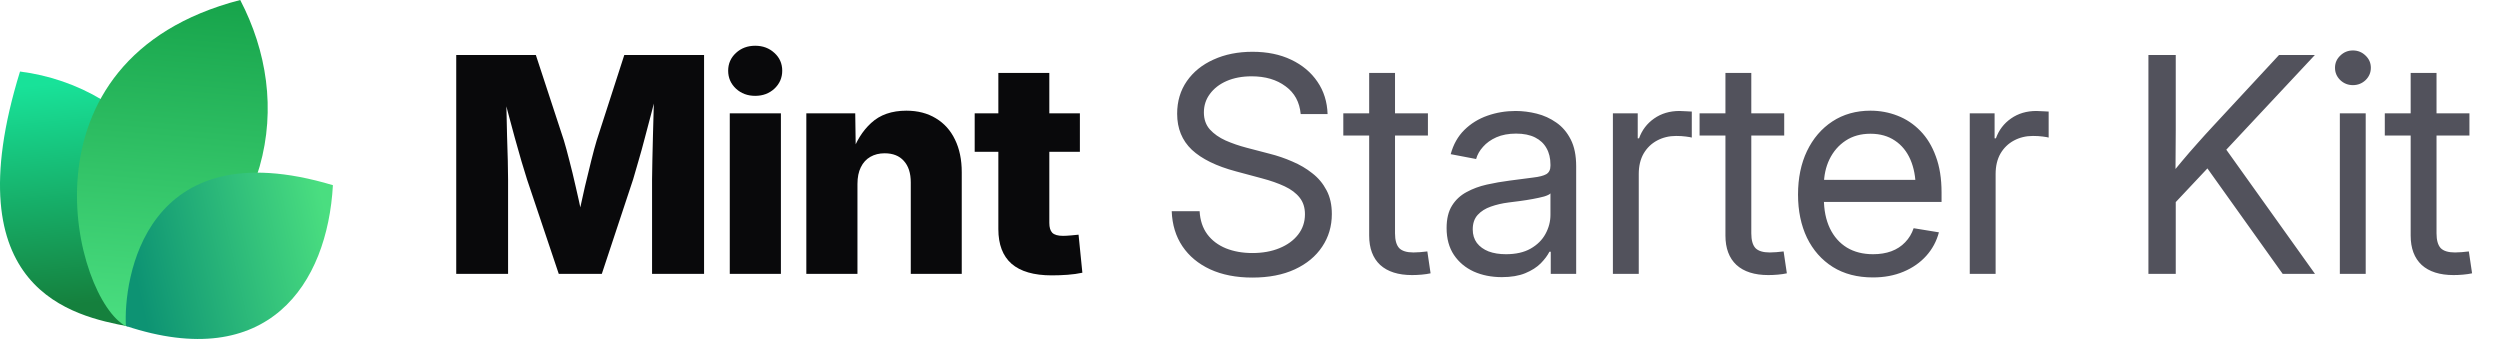
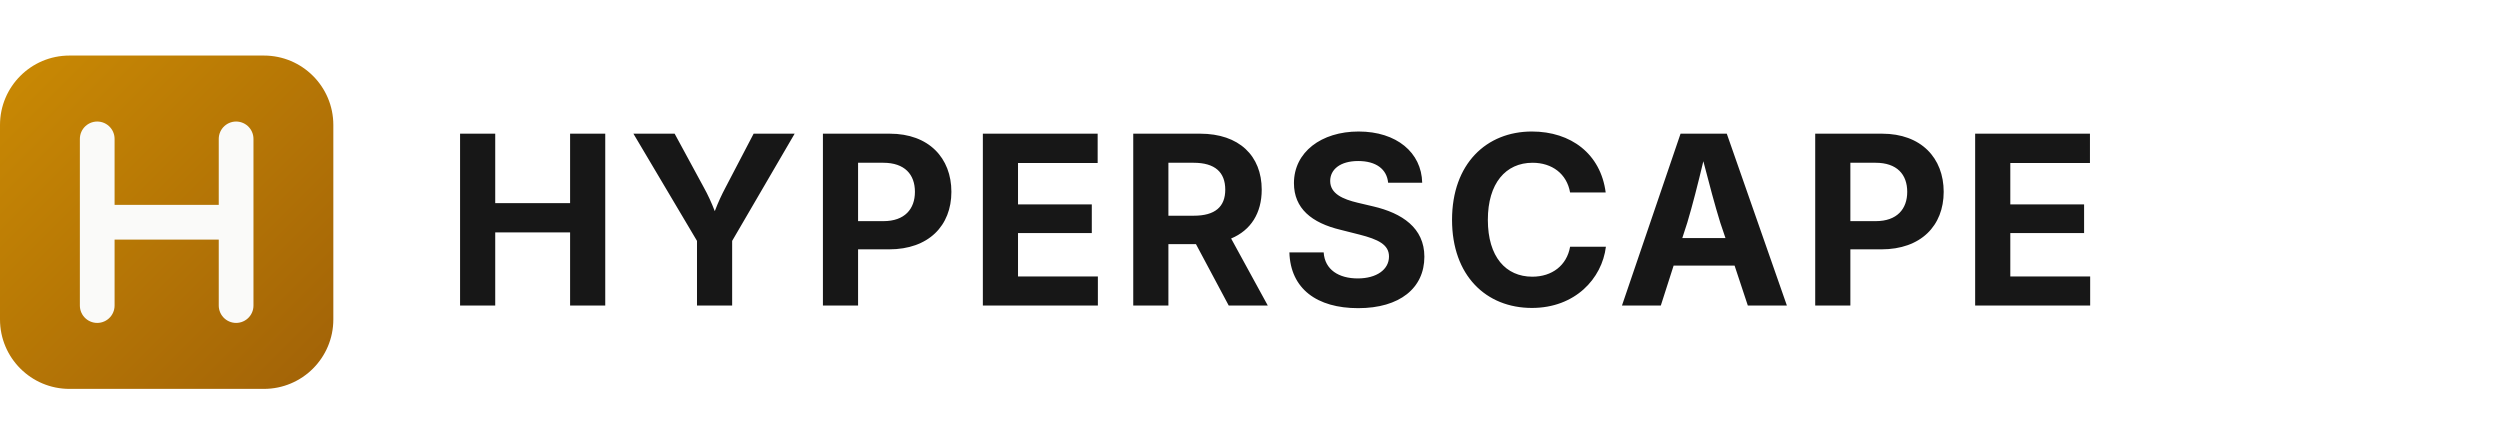
- <svg xmlns="http://www.w3.org/2000/svg" width="177" height="24" viewBox="0 0 177 24" fill="none">
-   <path d="M9.061 23.108C5.268 22.377 -3.391 20.627 1.417 5.064C9.634 6.099 16.973 14.064 9.061 23.108Z" fill="url(#paint0_linear_17557_2020)" />
-   <path d="M8.919 23.094C5.276 21.222 0.784 4.209 17.007 0C20.757 7.193 19.621 16.545 8.919 23.094Z" fill="url(#paint1_linear_17557_2020)" />
-   <path d="M8.914 23.079C8.735 19.882 10.159 9.085 23.57 13.111C23.181 20.123 18.984 26.418 8.914 23.079Z" fill="url(#paint2_linear_17557_2020)" />
-   <path d="M32.301 19.392V3.894H37.938L39.925 9.948C40.036 10.315 40.164 10.787 40.31 11.362C40.462 11.938 40.611 12.552 40.757 13.204C40.91 13.855 41.048 14.483 41.173 15.086C41.305 15.682 41.412 16.192 41.495 16.615H40.695C40.771 16.192 40.871 15.682 40.996 15.086C41.128 14.49 41.267 13.866 41.412 13.214C41.565 12.562 41.714 11.948 41.86 11.373C42.005 10.79 42.133 10.315 42.244 9.948L44.2 3.894H49.848V19.392H46.166V12.704C46.166 12.357 46.173 11.917 46.187 11.383C46.2 10.849 46.214 10.27 46.228 9.646C46.249 9.022 46.266 8.391 46.28 7.753C46.301 7.115 46.311 6.519 46.311 5.964H46.623C46.485 6.561 46.332 7.181 46.166 7.826C45.999 8.471 45.833 9.102 45.666 9.719C45.507 10.336 45.351 10.901 45.198 11.414C45.053 11.928 44.928 12.357 44.824 12.704L42.608 19.392H39.561L37.314 12.704C37.203 12.357 37.072 11.928 36.919 11.414C36.773 10.901 36.614 10.34 36.441 9.729C36.274 9.112 36.104 8.481 35.931 7.836C35.764 7.192 35.608 6.567 35.463 5.964H35.827C35.834 6.512 35.844 7.105 35.858 7.743C35.872 8.374 35.886 9.005 35.9 9.636C35.92 10.26 35.938 10.839 35.952 11.373C35.965 11.907 35.972 12.351 35.972 12.704V19.392H32.301ZM51.668 19.392V8.024H55.288V19.392H51.668ZM53.468 6.786C52.927 6.786 52.473 6.616 52.105 6.276C51.738 5.93 51.554 5.507 51.554 5.007C51.554 4.508 51.738 4.088 52.105 3.749C52.473 3.409 52.927 3.239 53.468 3.239C54.009 3.239 54.463 3.409 54.83 3.749C55.198 4.082 55.382 4.501 55.382 5.007C55.382 5.507 55.198 5.93 54.83 6.276C54.463 6.616 54.009 6.786 53.468 6.786ZM60.708 13.027V19.392H57.088V8.024H60.551L60.593 10.967H60.281C60.593 10.024 61.061 9.268 61.685 8.7C62.309 8.124 63.138 7.836 64.171 7.836C64.975 7.836 65.672 8.017 66.262 8.377C66.851 8.731 67.302 9.234 67.614 9.885C67.933 10.537 68.092 11.307 68.092 12.194V19.392H64.483V12.912C64.483 12.26 64.32 11.754 63.994 11.394C63.675 11.033 63.221 10.853 62.632 10.853C62.25 10.853 61.914 10.936 61.623 11.102C61.332 11.269 61.106 11.515 60.947 11.841C60.787 12.16 60.708 12.555 60.708 13.027ZM76.456 8.024V10.749H69.008V8.024H76.456ZM70.683 5.163H74.292V15.783C74.292 16.102 74.361 16.334 74.5 16.48C74.646 16.625 74.899 16.698 75.259 16.698C75.405 16.698 75.596 16.688 75.831 16.667C76.074 16.646 76.251 16.629 76.362 16.615L76.632 19.309C76.313 19.378 75.963 19.427 75.582 19.455C75.207 19.482 74.836 19.496 74.469 19.496C73.2 19.496 72.25 19.222 71.619 18.674C70.995 18.127 70.683 17.308 70.683 16.22V5.163Z" fill="#09090B" />
-   <path d="M88.667 19.652C87.523 19.652 86.528 19.458 85.682 19.07C84.843 18.681 84.188 18.137 83.716 17.437C83.245 16.736 82.992 15.908 82.957 14.951H84.933C84.968 15.596 85.148 16.14 85.474 16.584C85.8 17.021 86.24 17.354 86.795 17.582C87.35 17.804 87.974 17.915 88.667 17.915C89.388 17.915 90.026 17.801 90.581 17.572C91.143 17.343 91.583 17.024 91.902 16.615C92.228 16.199 92.391 15.717 92.391 15.169C92.391 14.698 92.266 14.306 92.017 13.994C91.767 13.675 91.413 13.408 90.956 13.193C90.498 12.978 89.954 12.787 89.323 12.621L87.502 12.132C86.123 11.765 85.082 11.255 84.382 10.603C83.689 9.944 83.342 9.095 83.342 8.055C83.342 7.174 83.571 6.404 84.028 5.746C84.486 5.087 85.117 4.577 85.921 4.217C86.726 3.849 87.645 3.666 88.678 3.666C89.718 3.666 90.63 3.853 91.413 4.227C92.204 4.602 92.824 5.122 93.275 5.787C93.726 6.446 93.965 7.209 93.993 8.076H92.089C92.013 7.23 91.656 6.574 91.018 6.11C90.387 5.638 89.586 5.403 88.615 5.403C87.95 5.403 87.36 5.513 86.847 5.735C86.341 5.957 85.946 6.262 85.661 6.651C85.377 7.032 85.235 7.469 85.235 7.961C85.235 8.447 85.377 8.849 85.661 9.168C85.946 9.48 86.317 9.74 86.774 9.948C87.232 10.149 87.724 10.319 88.251 10.457L89.884 10.884C90.439 11.023 90.977 11.206 91.496 11.435C92.023 11.657 92.495 11.934 92.911 12.267C93.334 12.593 93.67 12.995 93.92 13.474C94.17 13.945 94.294 14.504 94.294 15.149C94.294 16.015 94.066 16.788 93.608 17.468C93.157 18.148 92.512 18.681 91.673 19.07C90.834 19.458 89.832 19.652 88.667 19.652ZM101.097 8.024V9.594H95.106V8.024H101.097ZM96.937 5.163H98.767V16.521C98.767 17 98.865 17.347 99.059 17.562C99.26 17.77 99.6 17.874 100.078 17.874C100.21 17.874 100.366 17.867 100.546 17.853C100.733 17.832 100.903 17.815 101.056 17.801L101.285 19.351C101.097 19.392 100.886 19.423 100.65 19.444C100.414 19.465 100.189 19.475 99.974 19.475C98.996 19.475 98.244 19.236 97.717 18.758C97.197 18.272 96.937 17.579 96.937 16.677V5.163ZM106.33 19.621C105.595 19.621 104.932 19.489 104.343 19.226C103.754 18.955 103.285 18.564 102.939 18.05C102.592 17.53 102.419 16.896 102.419 16.147C102.419 15.495 102.547 14.965 102.804 14.556C103.06 14.146 103.403 13.828 103.833 13.599C104.263 13.363 104.742 13.186 105.269 13.068C105.796 12.95 106.333 12.857 106.881 12.787C107.574 12.69 108.132 12.617 108.555 12.569C108.978 12.52 109.287 12.441 109.481 12.33C109.675 12.212 109.772 12.014 109.772 11.737V11.654C109.772 11.203 109.679 10.815 109.492 10.489C109.311 10.163 109.041 9.91 108.68 9.729C108.32 9.549 107.872 9.459 107.338 9.459C106.805 9.459 106.34 9.546 105.945 9.719C105.556 9.892 105.241 10.118 104.998 10.395C104.755 10.665 104.593 10.953 104.509 11.258L102.71 10.915C102.897 10.222 103.22 9.65 103.677 9.199C104.135 8.748 104.679 8.412 105.31 8.19C105.941 7.968 106.607 7.857 107.307 7.857C107.8 7.857 108.295 7.92 108.795 8.044C109.301 8.169 109.765 8.381 110.188 8.679C110.611 8.97 110.951 9.369 111.208 9.875C111.464 10.374 111.593 11.005 111.593 11.768V19.392H109.793V17.822H109.7C109.568 18.085 109.363 18.359 109.086 18.643C108.809 18.921 108.444 19.153 107.994 19.34C107.543 19.527 106.988 19.621 106.33 19.621ZM106.621 17.998C107.321 17.998 107.904 17.867 108.368 17.603C108.84 17.333 109.19 16.986 109.419 16.563C109.654 16.133 109.772 15.682 109.772 15.211V13.692C109.703 13.769 109.554 13.841 109.325 13.911C109.096 13.973 108.829 14.032 108.524 14.088C108.226 14.143 107.921 14.192 107.609 14.233C107.304 14.275 107.033 14.309 106.798 14.337C106.354 14.393 105.938 14.49 105.549 14.628C105.168 14.76 104.86 14.954 104.624 15.211C104.388 15.467 104.27 15.811 104.27 16.241C104.27 16.615 104.367 16.934 104.561 17.198C104.762 17.461 105.04 17.662 105.393 17.801C105.747 17.933 106.156 17.998 106.621 17.998ZM114.193 19.392V8.024H115.951V9.792H116.045C116.253 9.209 116.61 8.741 117.116 8.388C117.622 8.034 118.219 7.857 118.905 7.857C119.058 7.857 119.217 7.864 119.384 7.878C119.55 7.885 119.682 7.892 119.779 7.899V9.74C119.716 9.719 119.578 9.695 119.363 9.667C119.155 9.639 118.922 9.625 118.666 9.625C118.174 9.625 117.726 9.733 117.324 9.948C116.922 10.163 116.603 10.471 116.367 10.874C116.138 11.276 116.024 11.758 116.024 12.319V19.392H114.193ZM126.322 8.024V9.594H120.33V8.024H126.322ZM122.161 5.163H123.992V16.521C123.992 17 124.089 17.347 124.283 17.562C124.484 17.77 124.824 17.874 125.302 17.874C125.434 17.874 125.59 17.867 125.77 17.853C125.958 17.832 126.127 17.815 126.28 17.801L126.509 19.351C126.322 19.392 126.11 19.423 125.874 19.444C125.639 19.465 125.413 19.475 125.198 19.475C124.221 19.475 123.468 19.236 122.941 18.758C122.421 18.272 122.161 17.579 122.161 16.677V5.163ZM132.604 19.642C131.502 19.642 130.555 19.396 129.765 18.903C128.974 18.404 128.364 17.714 127.934 16.834C127.511 15.946 127.3 14.927 127.3 13.775C127.3 12.611 127.511 11.584 127.934 10.697C128.364 9.802 128.964 9.102 129.734 8.596C130.51 8.089 131.408 7.836 132.428 7.836C133.1 7.836 133.738 7.954 134.341 8.19C134.952 8.426 135.489 8.783 135.954 9.261C136.425 9.74 136.793 10.343 137.056 11.071C137.327 11.792 137.462 12.645 137.462 13.63V14.296H128.433V12.735H136.463L135.631 13.297C135.631 12.541 135.506 11.876 135.257 11.3C135.007 10.725 134.643 10.277 134.165 9.958C133.686 9.632 133.107 9.469 132.428 9.469C131.748 9.469 131.162 9.632 130.67 9.958C130.177 10.284 129.796 10.725 129.526 11.279C129.262 11.827 129.13 12.441 129.13 13.12V14.046C129.13 14.864 129.273 15.572 129.557 16.168C129.841 16.757 130.243 17.211 130.763 17.53C131.283 17.842 131.901 17.998 132.615 17.998C133.093 17.998 133.523 17.929 133.905 17.79C134.293 17.645 134.619 17.433 134.882 17.156C135.153 16.879 135.354 16.546 135.486 16.157L137.275 16.449C137.108 17.08 136.81 17.634 136.38 18.113C135.95 18.591 135.413 18.966 134.768 19.236C134.123 19.507 133.402 19.642 132.604 19.642ZM139.459 19.392V8.024H141.217V9.792H141.311C141.519 9.209 141.876 8.741 142.382 8.388C142.888 8.034 143.485 7.857 144.171 7.857C144.324 7.857 144.483 7.864 144.649 7.878C144.816 7.885 144.948 7.892 145.045 7.899V9.74C144.982 9.719 144.844 9.695 144.629 9.667C144.421 9.639 144.188 9.625 143.932 9.625C143.439 9.625 142.992 9.733 142.59 9.948C142.188 10.163 141.869 10.471 141.633 10.874C141.404 11.276 141.29 11.758 141.29 12.319V19.392H139.459ZM153.429 14.961V12.715C153.783 12.257 154.136 11.82 154.49 11.404C154.844 10.981 155.204 10.565 155.572 10.156C155.939 9.74 156.314 9.327 156.695 8.918L161.355 3.894H163.893L157.277 10.967H157.184L153.429 14.961ZM152.108 19.392V3.894H154.043V9.241L154.022 12.559L154.043 13.505V19.392H152.108ZM161.615 19.392L155.967 11.477L157.173 9.969L163.903 19.392H161.615ZM165.661 19.392V8.024H167.492V19.392H165.661ZM166.587 6.027C166.24 6.027 165.942 5.909 165.692 5.673C165.443 5.43 165.318 5.139 165.318 4.799C165.318 4.459 165.443 4.172 165.692 3.936C165.942 3.693 166.24 3.572 166.587 3.572C166.934 3.572 167.232 3.693 167.482 3.936C167.731 4.172 167.856 4.459 167.856 4.799C167.856 5.139 167.731 5.43 167.482 5.673C167.232 5.909 166.934 6.027 166.587 6.027ZM174.836 8.024V9.594H168.844V8.024H174.836ZM170.675 5.163H172.506V16.521C172.506 17 172.603 17.347 172.797 17.562C172.998 17.77 173.338 17.874 173.816 17.874C173.948 17.874 174.104 17.867 174.284 17.853C174.472 17.832 174.641 17.815 174.794 17.801L175.023 19.351C174.836 19.392 174.624 19.423 174.388 19.444C174.153 19.465 173.927 19.475 173.712 19.475C172.735 19.475 171.982 19.236 171.455 18.758C170.935 18.272 170.675 17.579 170.675 16.677V5.163Z" fill="#52525C" />
+ <svg xmlns="http://www.w3.org/2000/svg" width="180" height="32" viewBox="0 0 180 32" fill="none">
  <defs>
-     <linearGradient id="paint0_linear_17557_2020" x1="3.776" y1="5.916" x2="5.232" y2="21.559" gradientUnits="userSpaceOnUse">
-       <stop stop-color="#18E299" />
-       <stop offset="1" stop-color="#15803D" />
-     </linearGradient>
-     <linearGradient id="paint1_linear_17557_2020" x1="12.171" y1="-0.718" x2="10.19" y2="22.983" gradientUnits="userSpaceOnUse">
-       <stop stop-color="#16A34A" />
-       <stop offset="1" stop-color="#4ADE80" />
-     </linearGradient>
-     <linearGradient id="paint2_linear_17557_2020" x1="23.133" y1="15.353" x2="9.338" y2="18.52" gradientUnits="userSpaceOnUse">
-       <stop stop-color="#4ADE80" />
-       <stop offset="1" stop-color="#0D9373" />
+     <linearGradient id="logoGradientLight" x1="0%" y1="0%" x2="100%" y2="100%">
+       <stop offset="0%" stop-color="#CA8A04" />
+       <stop offset="100%" stop-color="#A16207" />
    </linearGradient>
  </defs>
+   <rect x="0" y="4" width="24" height="24" rx="5" fill="url(#logoGradientLight)" />
+   <path d="M7 10V22M17 10V22M7 16H17" stroke="#FAFAF9" stroke-width="2.5" stroke-linecap="round" />
+   <text x="32" y="22" font-family="system-ui, -apple-system, BlinkMacSystemFont, sans-serif" font-size="17" font-weight="700" letter-spacing="0.5" fill="#171717">HYPERSCAPE</text>
</svg>
